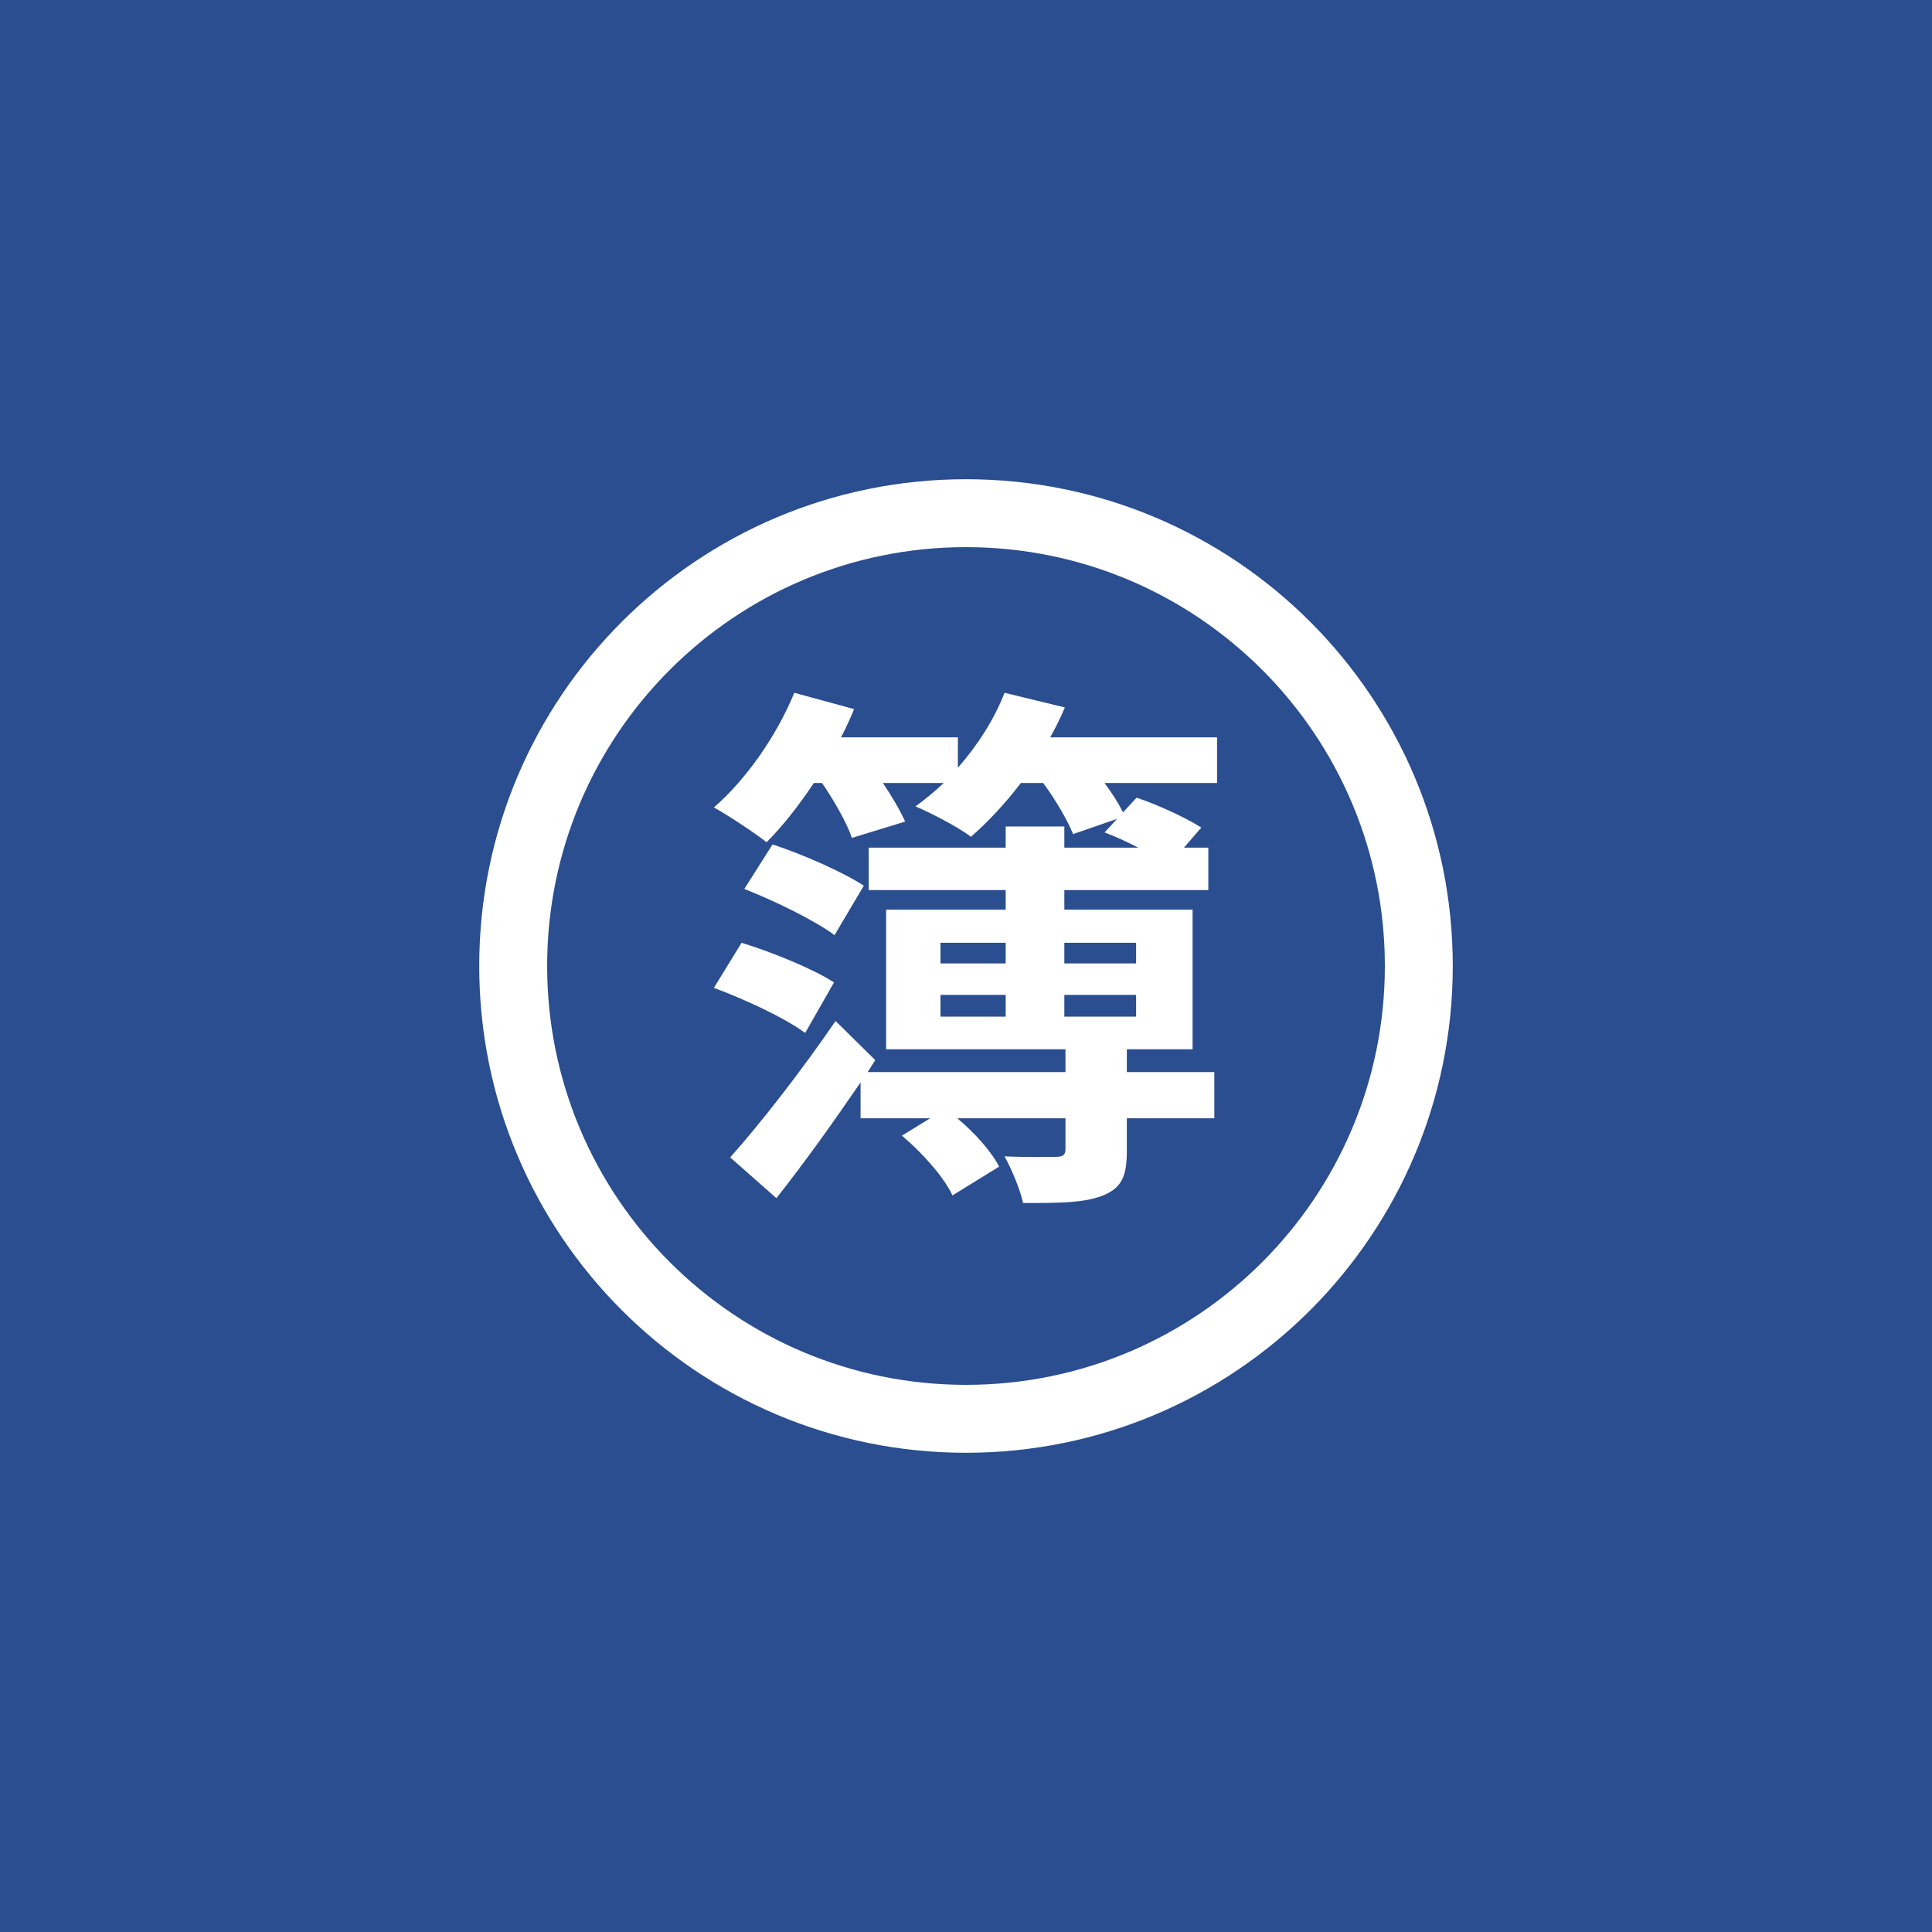
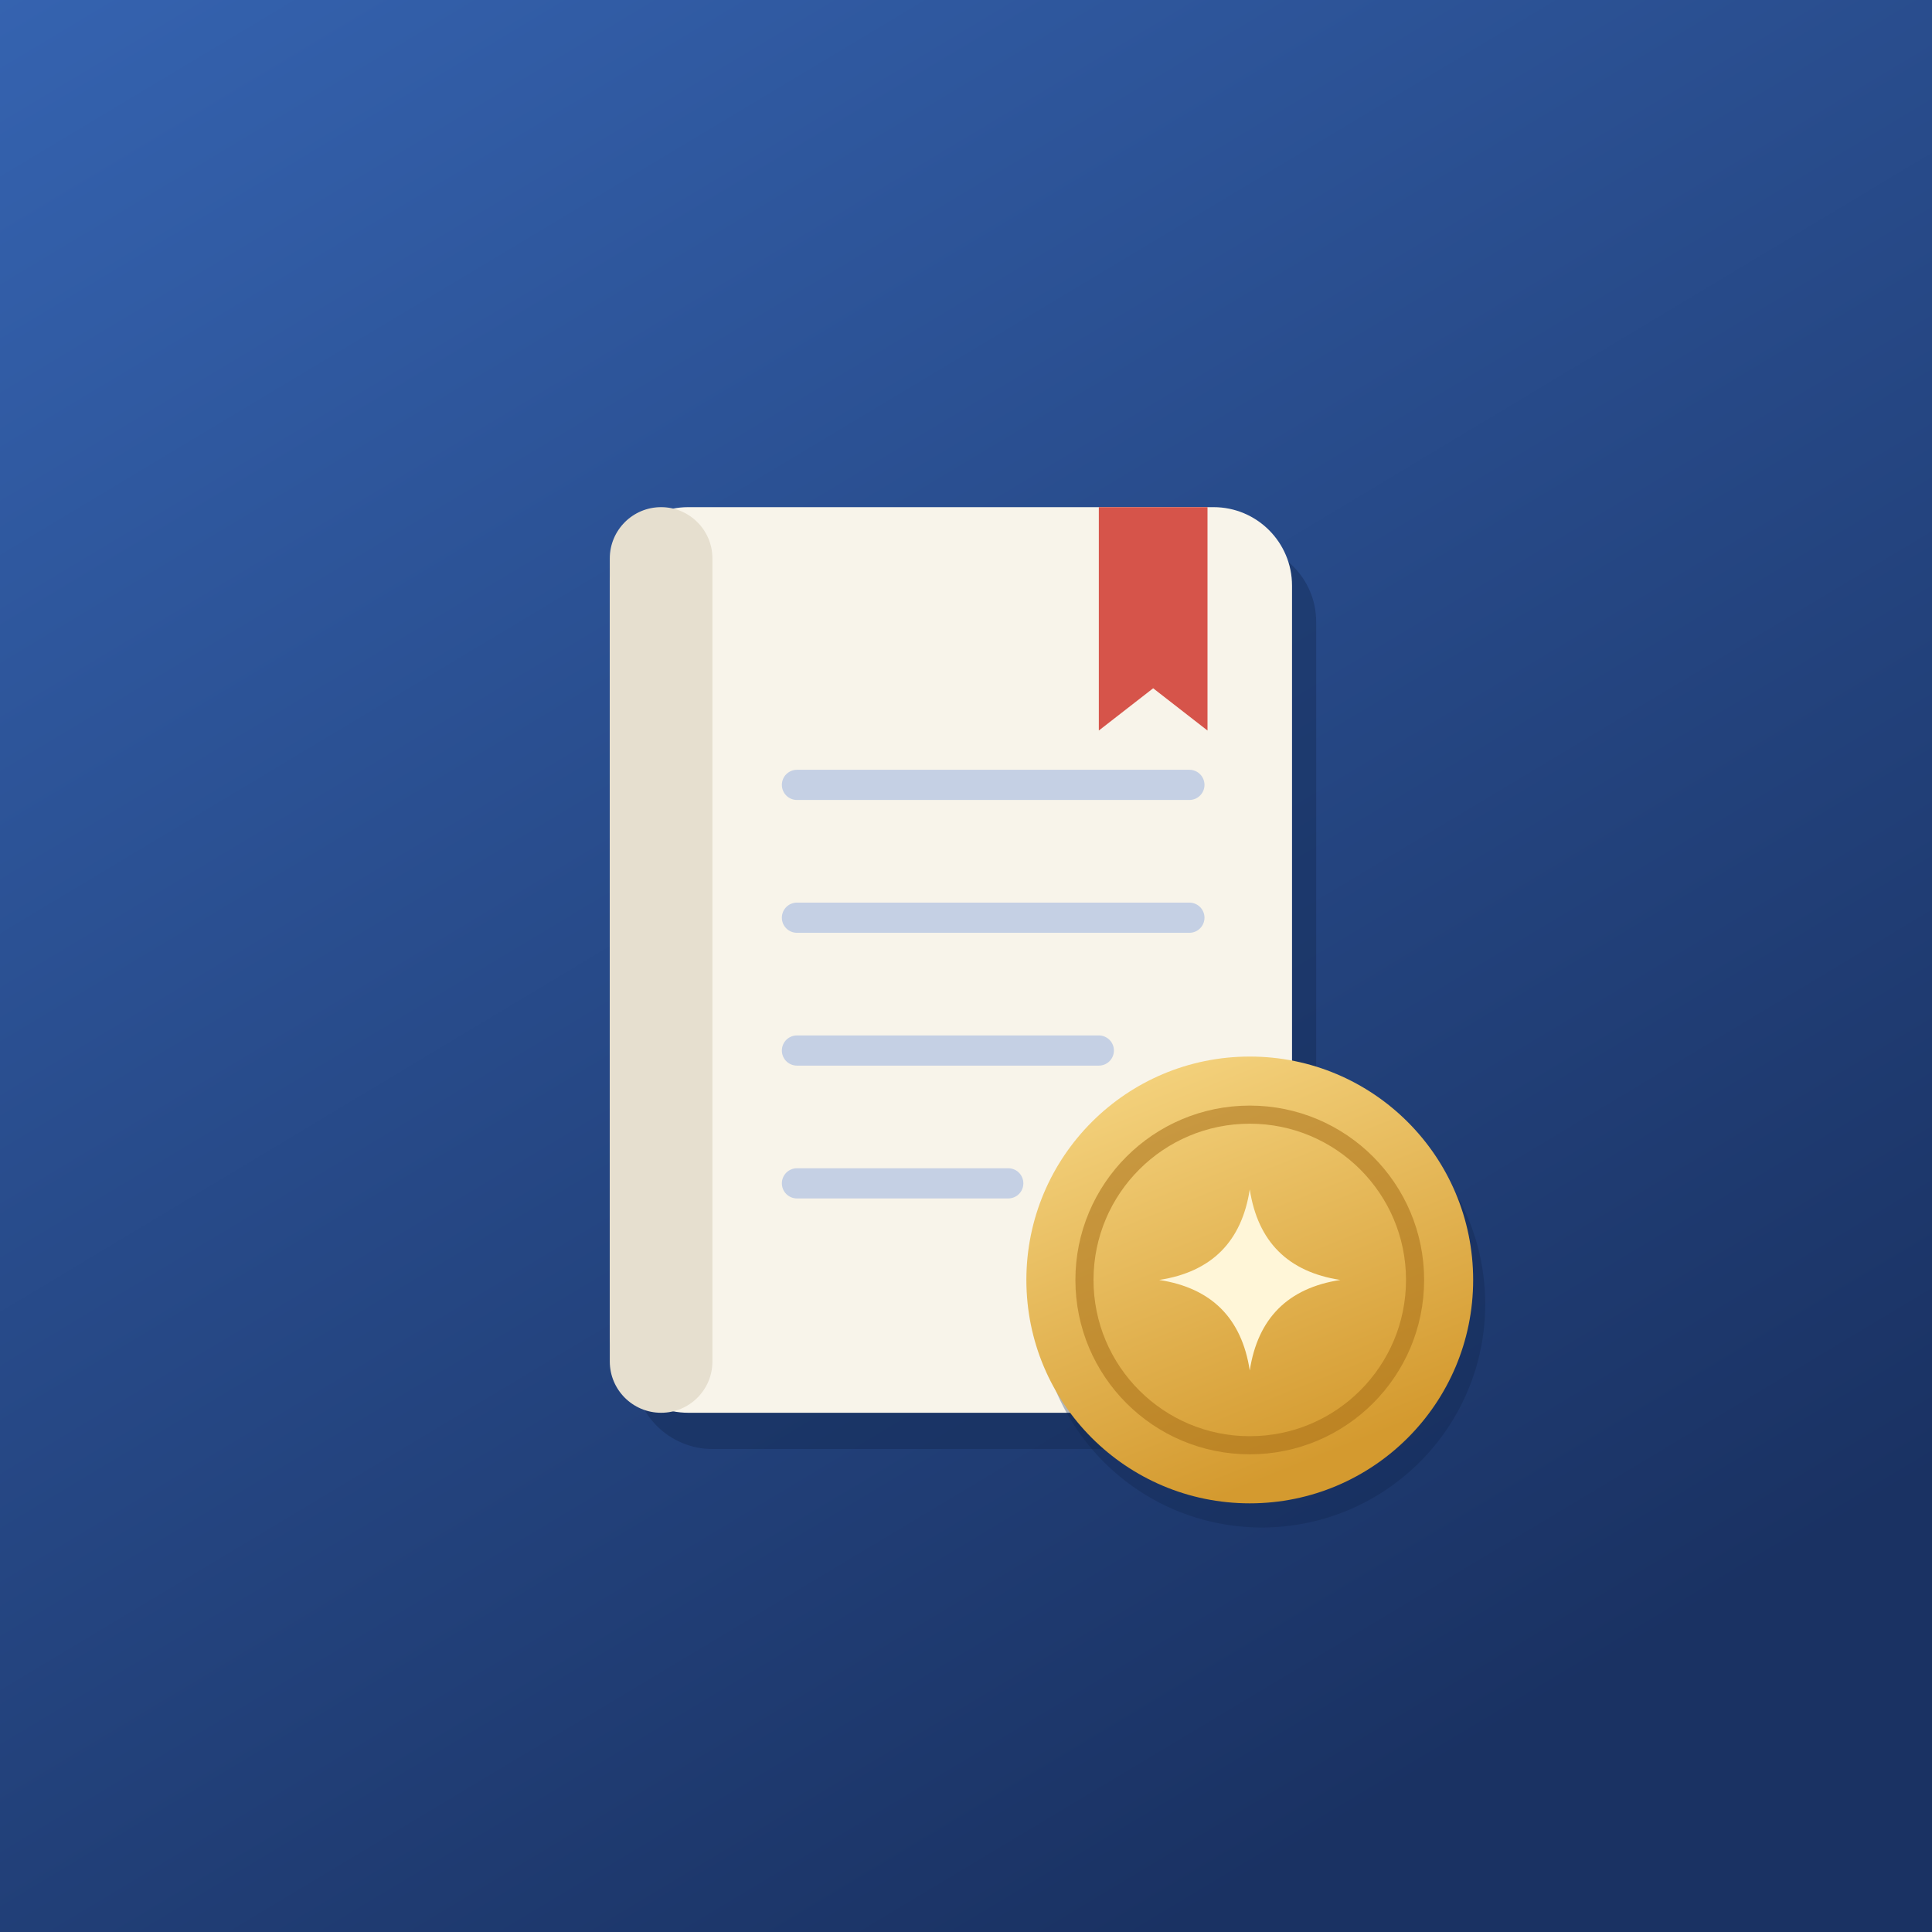
<svg xmlns="http://www.w3.org/2000/svg" viewBox="0 0 512 512">
-   <rect width="512" height="512" fill="#2a4e8f" />
-   <circle cx="256" cy="256" r="120" fill="none" stroke="#fff" stroke-width="18" />
-   <text x="256" y="306" text-anchor="middle" font-family="'Hiragino Mincho ProN','Yu Mincho',serif" font-size="144" font-weight="700" fill="#fff">簿</text>
+   <defs>
+     <linearGradient id="bg" x1="0" y1="0" x2="0.6" y2="1">
+       <stop offset="0" stop-color="#3563b0" />
+       <stop offset="1" stop-color="#1a3263" />
+     </linearGradient>
+     <linearGradient id="gold" x1="0" y1="0" x2="0.4" y2="1">
+       <stop offset="0" stop-color="#f8d987" />
+       <stop offset="1" stop-color="#d49a2f" />
+     </linearGradient>
+     <linearGradient id="goldside" x1="0" y1="0" x2="0" y2="1">
+       <stop offset="0" stop-color="#c88c25" />
+       <stop offset="1" stop-color="#a86f17" />
+     </linearGradient>
+   </defs>
+   <rect width="512" height="512" fill="url(#bg)" />
+   <g transform="translate(256 256) scale(0.8) translate(-256 -256)">
+     <rect x="138" y="104" width="226" height="300" rx="26" fill="#0f2148" opacity=".35" transform="translate(8 12)" />
+     <rect x="138" y="104" width="226" height="300" rx="26" fill="#f8f4ea" />
+     <rect x="138" y="104" width="34" height="300" rx="17" fill="#e6dfcf" />
+     <g stroke="#c5d0e4" stroke-width="10" stroke-linecap="round">
+       <path d="M200 196H330M200 240H330M200 284H300M200 328H270" />
+     </g>
+     <path d="M300 104V178L318 164L336 178V104Z" fill="#d6544a" />
+     <circle cx="350" cy="360" r="74" fill="#0f2148" opacity=".3" transform="translate(4 8)" />
+     <circle cx="350" cy="360" r="74" fill="url(#gold)" />
+     <circle cx="350" cy="360" r="54.76" fill="none" stroke="#a86f17" stroke-width="6" opacity=".55" />
+     <g transform="translate(350 360) scale(1)">
+       <path d="M0 -30 Q4 -4 30 0 Q4 4 0 30 Q-4 4 -30 0 Q-4 -4 0 -30Z" fill="#fff6d8" />
+     </g>
+   </g>
</svg>
